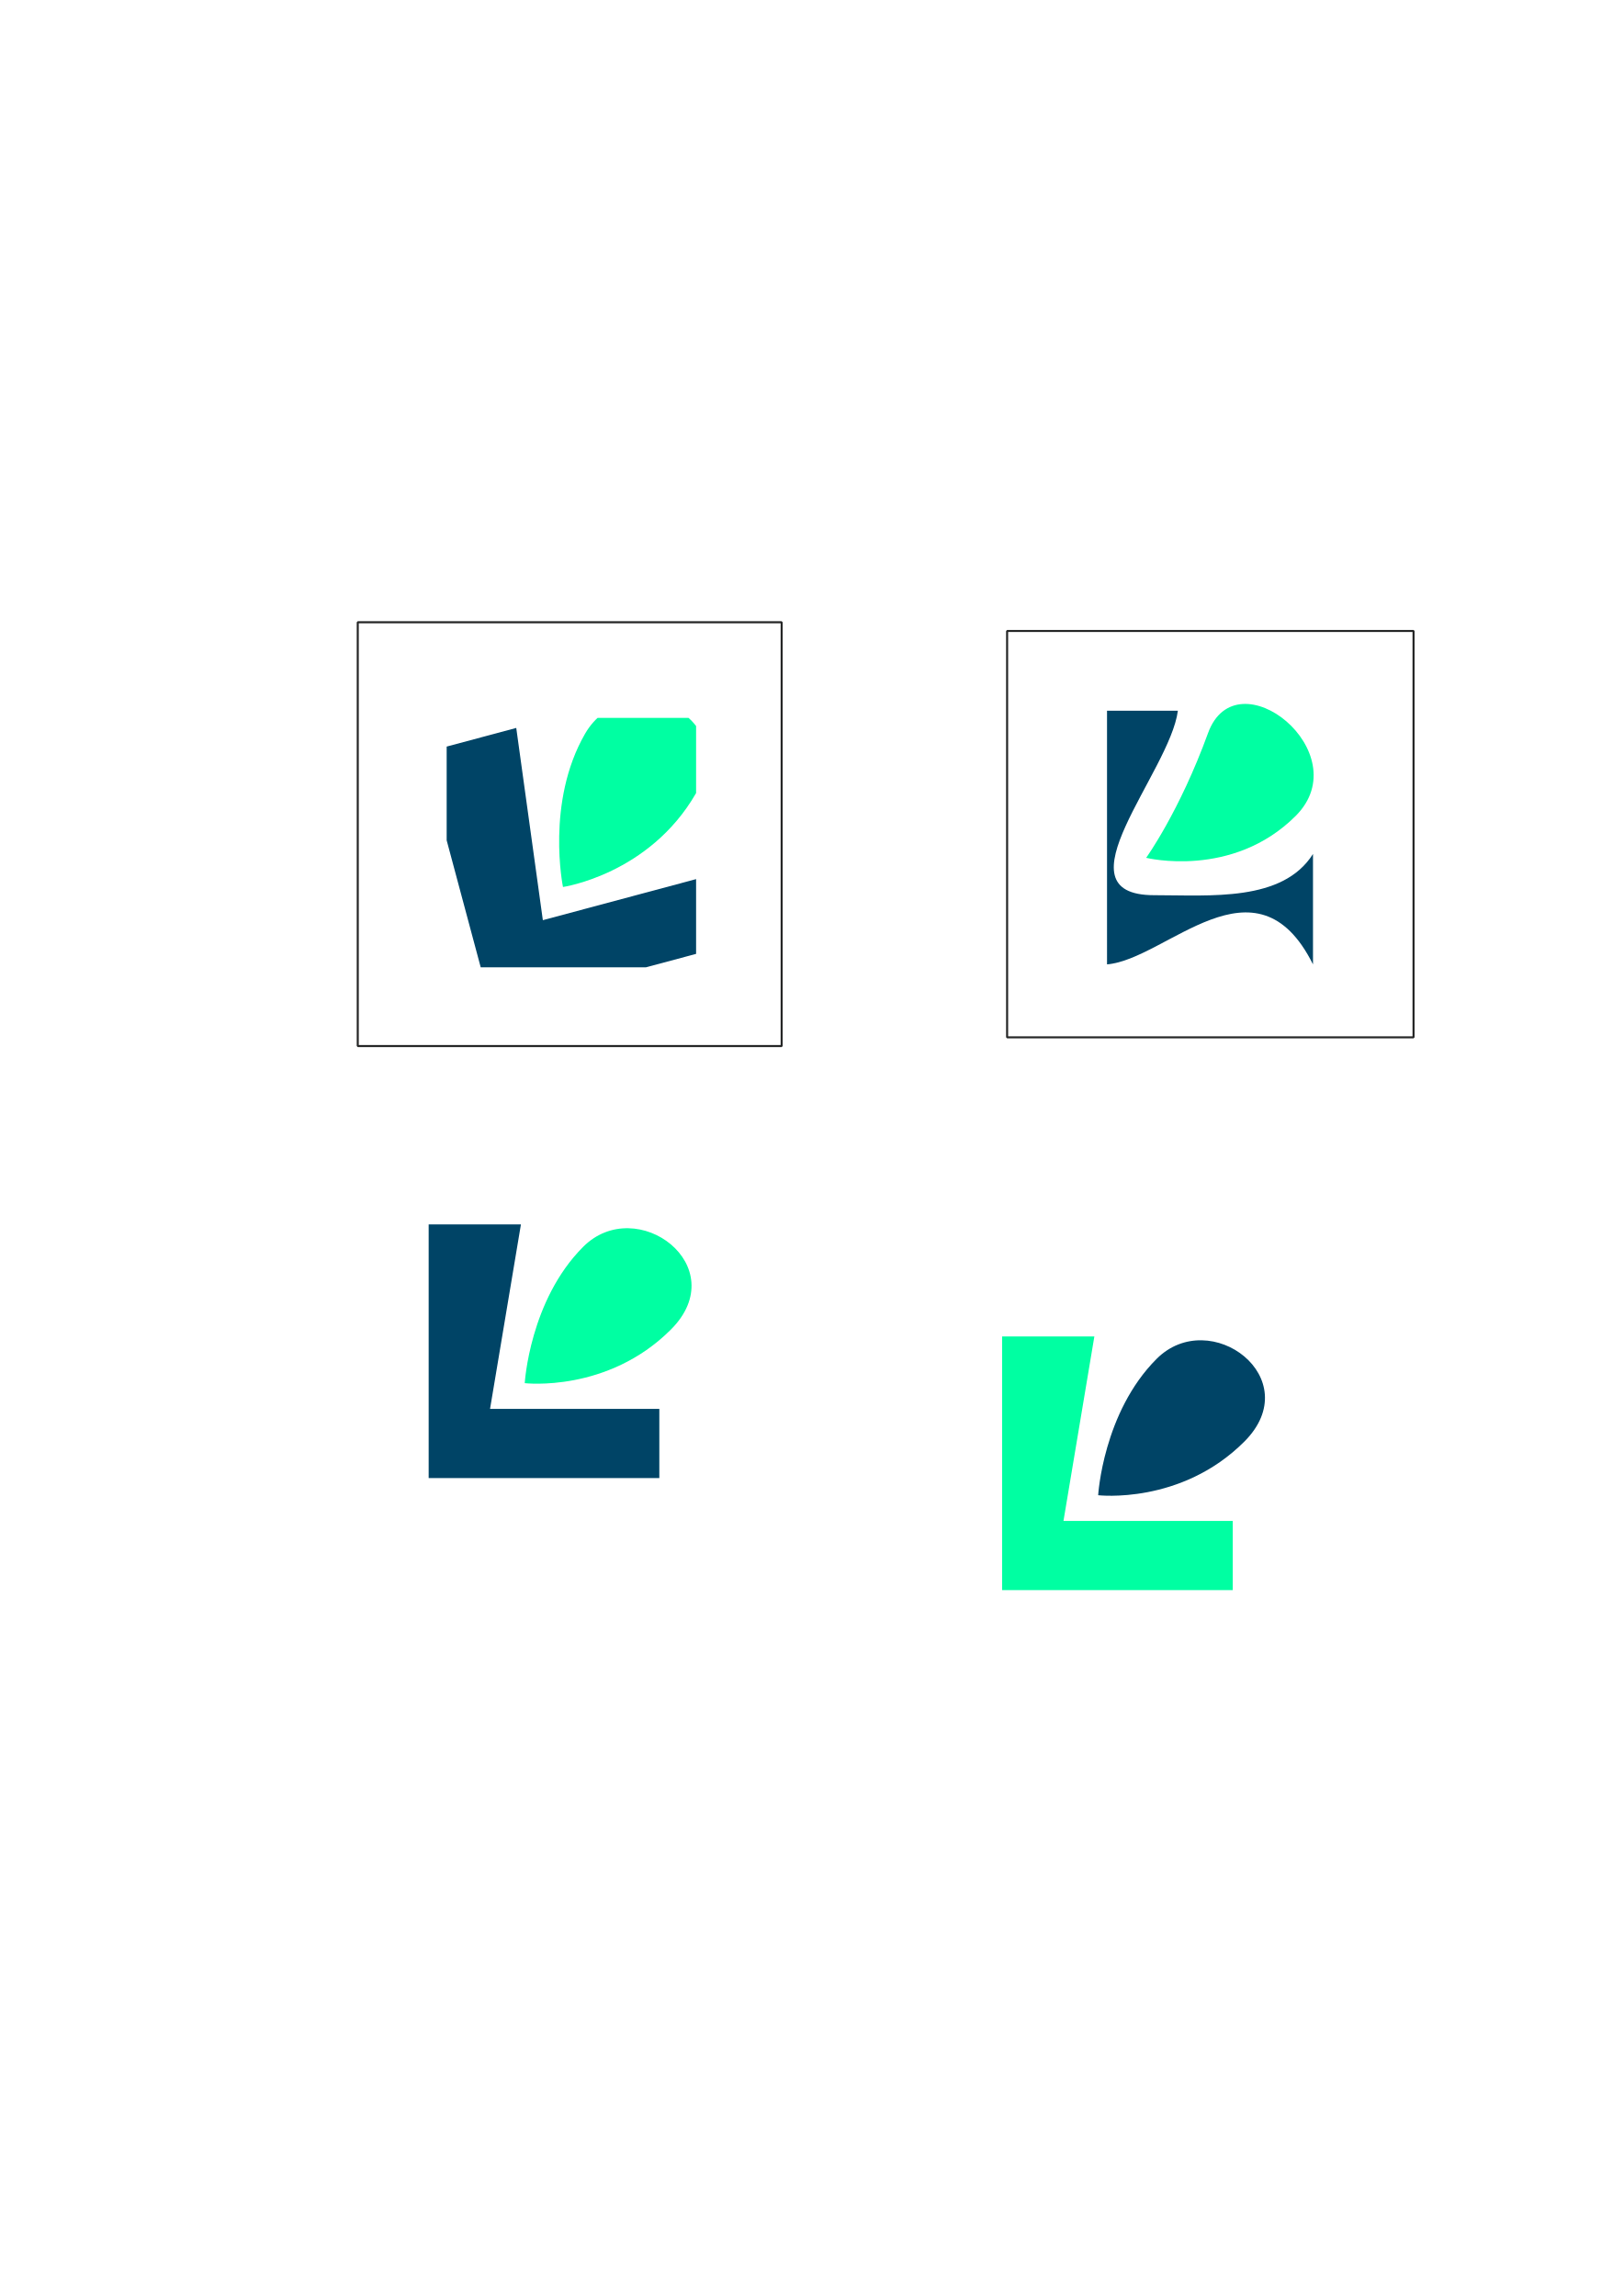
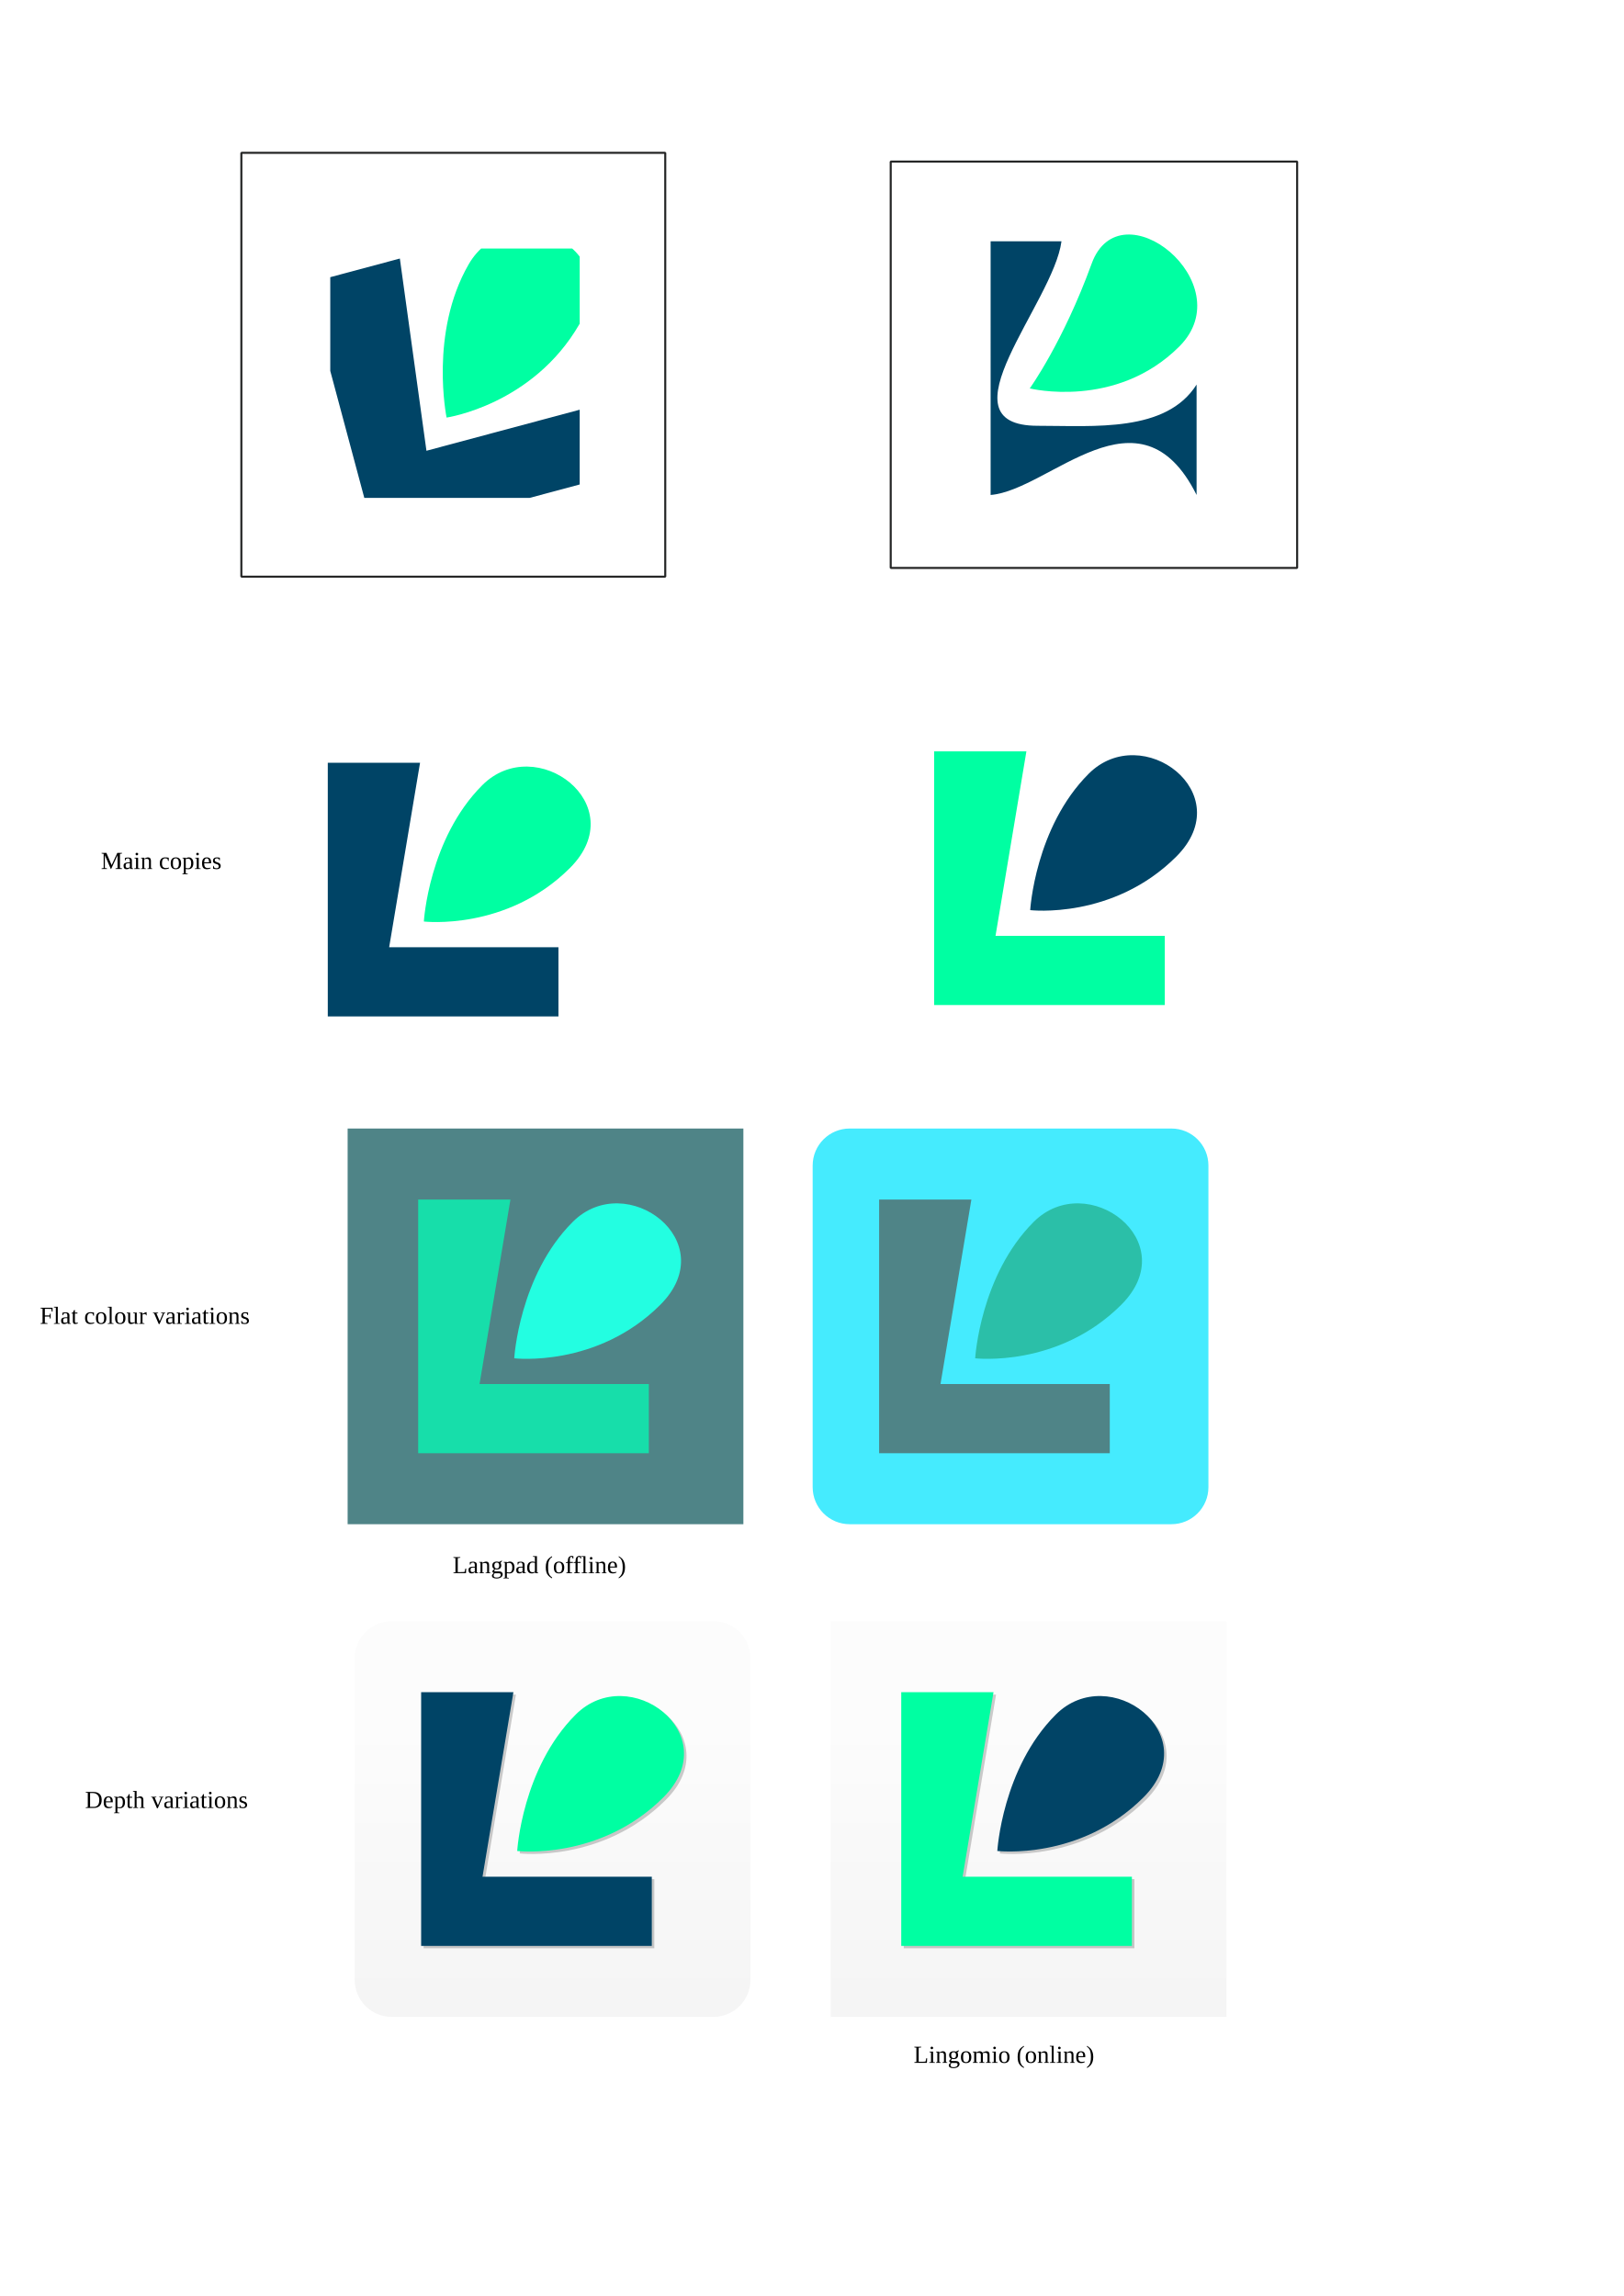
- <svg xmlns="http://www.w3.org/2000/svg" width="210mm" height="297mm" viewBox="0 0 210 297" version="1.1" id="svg5">
+ <svg xmlns="http://www.w3.org/2000/svg" xmlns:xlink="http://www.w3.org/1999/xlink" width="210mm" height="297mm" viewBox="0 0 210 297" version="1.1" id="svg5">
  <defs id="defs2">
+     <linearGradient id="linearGradient16925">
+       <stop style="stop-color:#f5f5f5;stop-opacity:1;" offset="0" id="stop16921" />
+       <stop style="stop-color:#fcfcfc;stop-opacity:1;" offset="1" id="stop16923" />
+     </linearGradient>
    <clipPath clipPathUnits="userSpaceOnUse" id="clipPath4823">
      <rect style="opacity:1;fill:none;fill-opacity:1;stroke:#252626;stroke-width:0.265;stroke-linejoin:bevel" id="rect4825" width="32.26" height="32.26" x="57.769" y="92.866" />
    </clipPath>
    <clipPath clipPathUnits="userSpaceOnUse" id="clipPath4827">
      <rect style="opacity:1;fill:none;fill-opacity:1;stroke:#252626;stroke-width:0.265;stroke-linejoin:bevel" id="rect4829" width="32.26" height="32.26" x="57.769" y="92.866" />
    </clipPath>
+     <linearGradient xlink:href="#linearGradient16925" id="linearGradient16927" x1="157.026" y1="249.857" x2="157.026" y2="214.73" gradientUnits="userSpaceOnUse" gradientTransform="translate(-86.31265,8.530901)" />
+     <linearGradient xlink:href="#linearGradient16925" id="linearGradient16945" gradientUnits="userSpaceOnUse" x1="157.026" y1="249.857" x2="157.026" y2="214.73" gradientTransform="translate(-24.74813,8.530901)" />
  </defs>
  <g id="layer1">
+     <rect style="fill:#4f8487;fill-opacity:1;stroke:none;stroke-width:0.265;stroke-linejoin:bevel;stop-color:#000000" id="rect255" width="51.185" height="51.185" x="44.96" y="145.98" ry="0" rx="0" />
    <rect style="opacity:1;fill:#00ffa2;stroke:#252626;stroke-width:0.265;stroke-linejoin:bevel;fill-opacity:1" id="rect604" width="23.084" height="23.084" x="-28.752" y="56.027" />
-     <path style="opacity:1;fill:#004466;fill-opacity:1;stroke:none;stroke-width:0.265;stroke-linejoin:bevel" d="m 54.738,97.386 12.031,-3.224 3.44,24.867 21.054,-5.641 2.418,9.023 -30.077,8.059 z" id="path290" clip-path="url(#clipPath4827)" />
-     <path style="opacity:1;fill:#00ffa2;fill-opacity:1;stroke:none;stroke-width:0.265;stroke-linejoin:bevel" d="m 72.813,114.736 c 0,0 -2.258,-10.968 2.857,-19.826 5.115,-8.859 20.37,-2.735 14.326,7.734 -6.044,10.469 -17.182,12.092 -17.182,12.092 z" id="path292" clip-path="url(#clipPath4823)" />
+     <path style="opacity:1;fill:#004466;fill-opacity:1;stroke:none;stroke-width:0.265;stroke-linejoin:bevel" d="m 54.738,97.386 12.031,-3.224 3.44,24.867 21.054,-5.641 2.418,9.023 -30.077,8.059 z" id="path290" clip-path="url(#clipPath4827)" transform="translate(-15.05453,-60.71994)" />
+     <path style="opacity:1;fill:#00ffa2;fill-opacity:1;stroke:none;stroke-width:0.265;stroke-linejoin:bevel" d="m 72.813,114.736 c 0,0 -2.258,-10.968 2.857,-19.826 5.115,-8.859 20.37,-2.735 14.326,7.734 -6.044,10.469 -17.182,12.092 -17.182,12.092 z" id="path292" clip-path="url(#clipPath4823)" transform="translate(-15.05453,-60.71994)" />
    <rect style="opacity:1;fill:#004466;stroke:#252626;stroke-width:0.265;stroke-linejoin:bevel;fill-opacity:1" id="rect606" width="23.084" height="23.084" x="-29.253" y="80.114" />
    <rect style="opacity:1;fill:#ff3355;stroke:#252626;stroke-width:0.265;stroke-linejoin:bevel" id="rect608" width="23.084" height="23.084" x="-28.626" y="106.585" />
    <rect style="opacity:1;fill:#14182c;stroke:#252626;stroke-width:0.265;stroke-linejoin:bevel;fill-opacity:1" id="rect2616" width="23.084" height="23.084" x="-25.992" y="125.654" />
-     <rect style="opacity:1;fill:none;fill-opacity:1;stroke:#252626;stroke-width:0.265;stroke-linejoin:bevel" id="rect3965" width="54.824" height="54.824" x="46.27" y="80.49" />
-     <g id="g4977" transform="translate(-4.870577,0.9675358)">
+     <rect style="opacity:1;fill:none;fill-opacity:1;stroke:#252626;stroke-width:0.265;stroke-linejoin:bevel" id="rect3965" width="54.824" height="54.824" x="31.216" y="19.77" />
+     <g id="g4977" transform="translate(-19.92511,-59.75241)">
      <g id="g4972" transform="translate(0.8967676,-0.5737455)">
        <path style="opacity:1;fill:#004466;fill-opacity:1;stroke:none;stroke-width:0.265;stroke-linejoin:bevel" d="m 147.149,91.539 h 9.165 c -1.023,7.955 -15.972,23.865 -3.068,23.865 7.295,0 16.611,0.89 20.542,-5.332 v 14.281 c -7.387,-14.804 -18.988,-0.624 -26.638,0 z" id="path3967" />
        <path style="opacity:1;fill:#00ffa2;fill-opacity:1;stroke:none;stroke-width:0.265;stroke-linejoin:bevel" d="m 152.21,110.569 c 1e-4,1e-4 4.307,-5.968 8.003,-16.131 3.696,-10.163 19.529,2.52 11.339,10.709 -8.19,8.19 -19.343,5.422 -19.343,5.422 z" id="path3969" />
      </g>
    </g>
-     <rect style="opacity:1;fill:none;fill-opacity:1;stroke:#252626;stroke-width:0.265;stroke-linejoin:bevel" id="rect3971" width="52.565" height="52.565" x="130.254" y="81.619" rx="0" ry="0" />
-     <g id="g4983" transform="translate(-15.95278,7.584454)">
+     <rect style="opacity:1;fill:none;fill-opacity:1;stroke:#252626;stroke-width:0.265;stroke-linejoin:bevel" id="rect3971" width="52.565" height="52.565" x="115.2" y="20.9" rx="0" ry="0" />
+     <g id="g4983" transform="translate(-29.00004,-52.13185)">
      <path style="opacity:1;fill:#004466;fill-opacity:1;stroke:none;stroke-width:0.265;stroke-linejoin:bevel" d="m 71.394,150.797 h 11.933 l -3.995,23.865 h 21.894 v 8.95 H 71.394 Z" id="path4833" />
      <path style="opacity:1;fill:#00ffa2;fill-opacity:1;stroke:none;stroke-width:0.265;stroke-linejoin:bevel" d="m 83.819,171.335 c 0,0 0.63,-10.709 7.56,-17.639 6.93,-6.93 19.529,2.52 11.339,10.709 -8.19,8.19 -18.899,6.93 -18.899,6.93 z" id="path4835" />
    </g>
-     <path style="opacity:1;fill:#00ffa2;fill-opacity:1;stroke:none;stroke-width:0.265;stroke-linejoin:bevel" d="m 129.605,172.877 h 11.933 l -3.995,23.865 h 21.894 v 8.95 h -29.832 z" id="path4966" />
-     <path style="opacity:1;fill:#004466;fill-opacity:1;stroke:none;stroke-width:0.265;stroke-linejoin:bevel" d="m 142.03,193.415 c 0,0 0.63,-10.709 7.56,-17.639 6.93,-6.93 19.529,2.52 11.339,10.709 -8.19,8.19 -18.899,6.93 -18.899,6.93 z" id="path4968" />
+     <path style="opacity:1;fill:#00ffa2;fill-opacity:1;stroke:none;stroke-width:0.265;stroke-linejoin:bevel" d="m 120.816,97.193 h 11.933 l -3.995,23.865 h 21.894 v 8.95 h -29.832 z" id="path4966" />
+     <path style="opacity:1;fill:#004466;fill-opacity:1;stroke:none;stroke-width:0.265;stroke-linejoin:bevel" d="m 133.24,117.731 c 0,0 0.63,-10.709 7.56,-17.639 6.93,-6.93 19.529,2.52 11.339,10.709 -8.19,8.19 -18.899,6.93 -18.899,6.93 z" id="path4968" />
    <rect style="opacity:1;fill:none;fill-opacity:1;stroke:none;stroke-width:0.265;stroke-linejoin:bevel" id="rect4979" width="52.565" height="52.565" x="46.157" y="148.507" rx="0" ry="0" />
+     <path style="fill:#17deaa;fill-opacity:1;stroke:none;stroke-width:0.265;stroke-linejoin:bevel" d="m 54.084,155.166 h 11.933 l -3.995,23.865 h 21.894 v 8.95 H 54.084 Z" id="path187" />
+     <path style="fill:#23fee1;fill-opacity:1;stroke:none;stroke-width:0.265;stroke-linejoin:bevel" d="m 66.508,175.704 c 0,0 0.63,-10.709 7.56,-17.639 6.93,-6.93 19.529,2.52 11.339,10.709 -8.19,8.19 -18.899,6.93 -18.899,6.93 z" id="path189" />
+     <rect style="opacity:1;fill:none;fill-opacity:1;stroke:none;stroke-width:0.265;stroke-linejoin:bevel" id="rect197" width="52.565" height="52.565" x="44.27" y="145.291" rx="0" ry="0" />
+     <rect style="fill:#45ebfe;fill-opacity:1;stroke:none;stroke-width:0.265;stroke-linejoin:bevel;stop-color:#000000" id="rect12058" width="51.185" height="51.185" x="105.105" y="145.98" ry="4.79" rx="4.79" />
+     <path style="fill:#4f8487;fill-opacity:1;stroke:none;stroke-width:0.265;stroke-linejoin:bevel" d="m 113.7,155.166 h 11.933 l -3.995,23.865 h 21.894 v 8.95 h -29.832 z" id="path12060" />
+     <path style="fill:#2bbfa8;fill-opacity:1;stroke:none;stroke-width:0.265;stroke-linejoin:bevel" d="m 126.124,175.704 c 0,0 0.63,-10.709 7.56,-17.639 6.93,-6.93 19.529,2.52 11.339,10.709 -8.19,8.19 -18.899,6.93 -18.899,6.93 z" id="path12062" />
+     <rect style="opacity:1;fill:none;fill-opacity:1;stroke:none;stroke-width:0.265;stroke-linejoin:bevel" id="rect12064" width="52.565" height="52.565" x="104.415" y="145.291" rx="0" ry="0" />
+     <rect style="fill:url(#linearGradient16927);fill-opacity:1;stroke:none;stroke-width:0.265;stroke-linejoin:bevel;stop-color:#000000" id="rect14970" width="51.185" height="51.185" x="45.873" y="209.711" ry="4.79" rx="4.79" />
+     <rect style="opacity:1;fill:none;fill-opacity:1;stroke:none;stroke-width:0.265;stroke-linejoin:bevel" id="rect14976" width="52.565" height="52.565" x="45.183" y="209.021" rx="0" ry="0" />
+     <path style="fill:#000000;fill-opacity:0.2;stroke:none;stroke-width:0.265;stroke-linejoin:bevel" d="m 54.793,219.21 h 11.933 l -3.995,23.865 h 21.894 v 8.95 h -29.832 z" id="path16929" />
+     <path style="fill:#000000;fill-opacity:0.2;stroke:none;stroke-width:0.265;stroke-linejoin:bevel" d="m 67.217,239.748 c 0,0 0.63,-10.709 7.56,-17.639 6.93,-6.93 19.529,2.52 11.339,10.709 -8.19,8.19 -18.899,6.93 -18.899,6.93 z" id="path16931" />
+     <path style="fill:#004466;fill-opacity:1;stroke:none;stroke-width:0.265;stroke-linejoin:bevel" d="m 54.468,218.897 h 11.933 l -3.995,23.865 h 21.894 v 8.95 h -29.832 z" id="path14972" />
+     <path style="fill:#00ffa2;fill-opacity:1;stroke:none;stroke-width:0.265;stroke-linejoin:bevel" d="m 66.892,239.434 c 0,0 0.63,-10.709 7.56,-17.639 6.93,-6.93 19.529,2.52 11.339,10.709 -8.19,8.19 -18.899,6.93 -18.899,6.93 z" id="path14974" />
+     <rect style="fill:url(#linearGradient16945);fill-opacity:1;stroke:none;stroke-width:0.265;stroke-linejoin:bevel;stop-color:#000000" id="rect16933" width="51.185" height="51.185" x="107.438" y="209.711" ry="0" rx="0" />
+     <rect style="opacity:1;fill:none;fill-opacity:1;stroke:none;stroke-width:0.265;stroke-linejoin:bevel" id="rect16935" width="52.565" height="52.565" x="106.748" y="209.021" rx="0" ry="0" />
+     <path style="fill:#000000;fill-opacity:0.2;stroke:none;stroke-width:0.265;stroke-linejoin:bevel" d="m 116.887,219.21 h 11.933 l -3.995,23.865 h 21.894 v 8.95 h -29.832 z" id="path16937" />
+     <path style="fill:#000000;fill-opacity:0.2;stroke:none;stroke-width:0.265;stroke-linejoin:bevel" d="m 129.311,239.748 c 0,0 0.63,-10.709 7.56,-17.639 6.93,-6.93 19.529,2.52 11.339,10.709 -8.19,8.19 -18.899,6.93 -18.899,6.93 z" id="path16939" />
+     <path style="fill:#00ffa2;fill-opacity:1;stroke:none;stroke-width:0.265;stroke-linejoin:bevel" d="m 116.561,218.897 h 11.933 l -3.995,23.865 h 21.894 v 8.95 h -29.832 z" id="path16941" />
+     <path style="fill:#004466;fill-opacity:0.996;stroke:none;stroke-width:0.265;stroke-linejoin:bevel" d="m 128.986,239.434 c 0,0 0.63,-10.709 7.56,-17.639 6.93,-6.93 19.529,2.52 11.339,10.709 -8.19,8.19 -18.899,6.93 -18.899,6.93 z" id="path16943" />
+     <text xml:space="preserve" style="font-size:3.175px;fill:#00ffa2;fill-opacity:1;stroke:none;stroke-width:0.265;stroke-linejoin:bevel;stop-color:#000000" x="13.047" y="112.407" id="text17070">
+       <tspan id="tspan17068" style="fill:#000000;stroke-width:0.265" x="13.047" y="112.407">Main copies</tspan>
+     </text>
+     <text xml:space="preserve" style="font-size:3.175px;fill:#00ffa2;fill-opacity:1;stroke:none;stroke-width:0.265;stroke-linejoin:bevel;stop-color:#000000" x="5.144" y="171.245" id="text17126">
+       <tspan style="fill:#000000;stroke-width:0.265" x="5.144" y="171.245" id="tspan17178">Flat colour variations</tspan>
+     </text>
+     <text xml:space="preserve" style="font-size:3.175px;fill:#000000;fill-opacity:1;stroke:none;stroke-width:0.265;stroke-linejoin:bevel;stop-color:#000000" x="58.548" y="203.5" id="text17184">
+       <tspan id="tspan17182" style="stroke-width:0.265" x="58.548" y="203.5">Langpad (offline)</tspan>
+     </text>
+     <text xml:space="preserve" style="font-size:3.175px;fill:#000000;fill-opacity:1;stroke:none;stroke-width:0.265;stroke-linejoin:bevel;stop-color:#000000" x="118.161" y="266.839" id="text17188">
+       <tspan id="tspan17186" style="stroke-width:0.265" x="118.161" y="266.839">Lingomio (online)</tspan>
+     </text>
+     <text xml:space="preserve" style="font-size:3.175px;fill:#00ffa2;fill-opacity:1;stroke:none;stroke-width:0.265;stroke-linejoin:bevel;stop-color:#000000" x="10.998" y="233.874" id="text20096">
+       <tspan style="fill:#000000;stroke-width:0.265" x="10.998" y="233.874" id="tspan20094">Depth variations</tspan>
+     </text>
  </g>
</svg>
